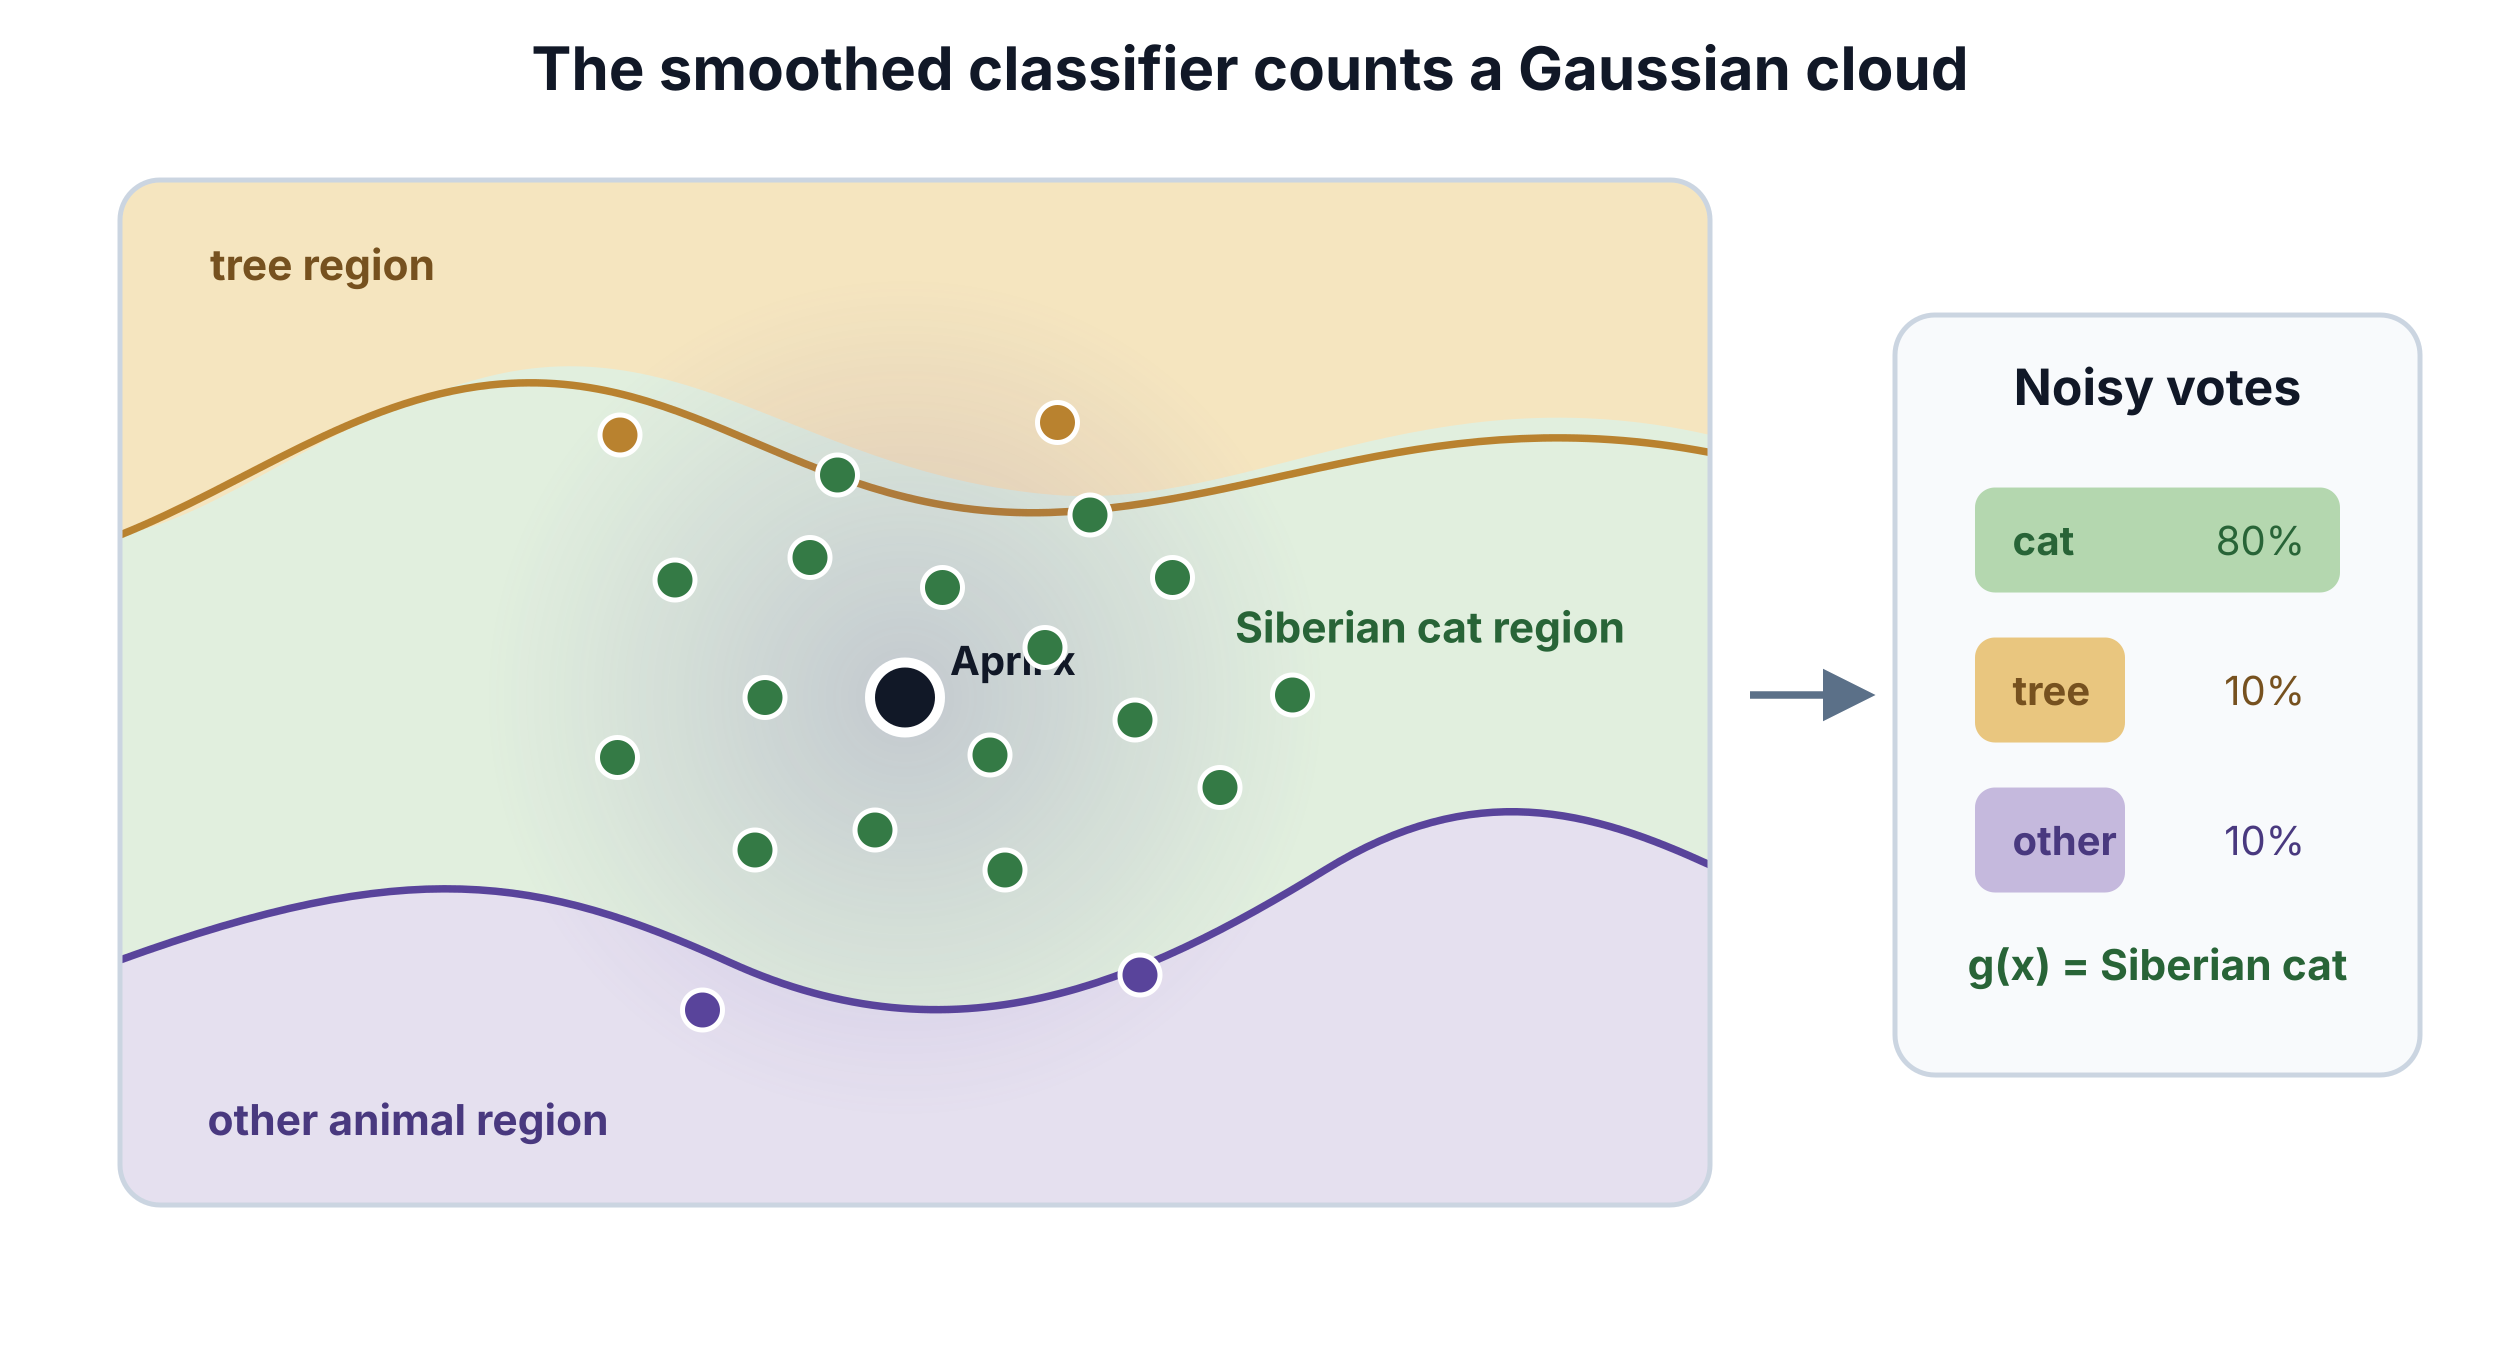
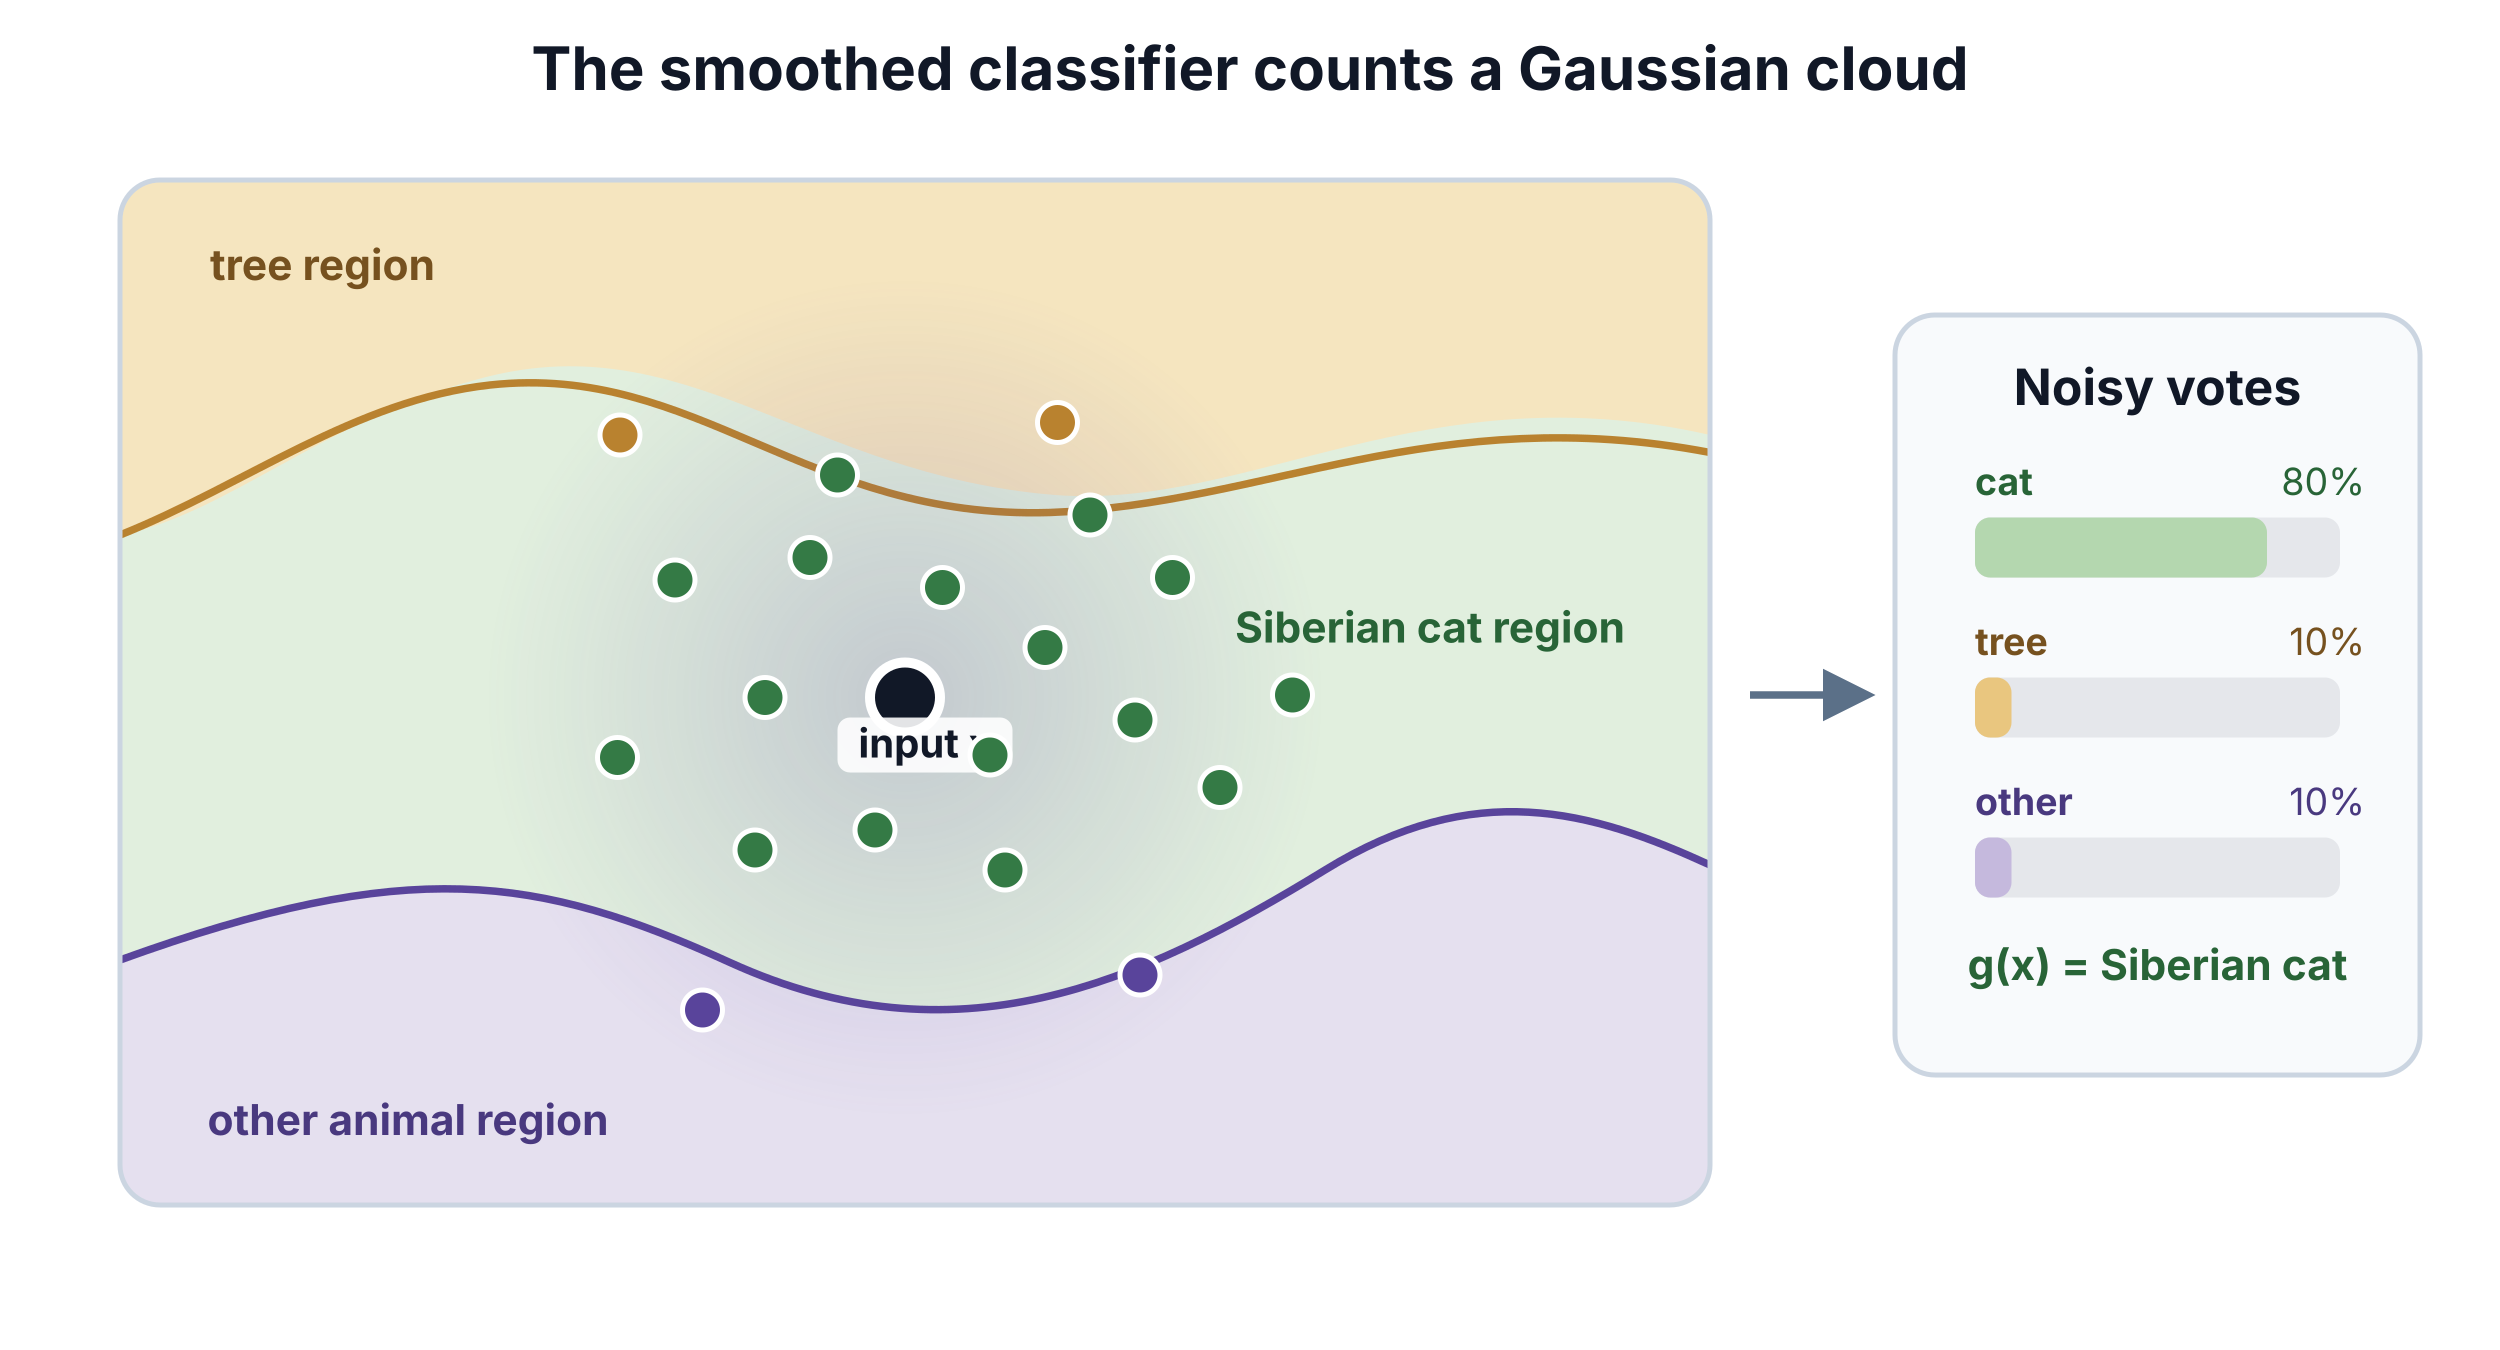
<svg xmlns="http://www.w3.org/2000/svg" viewBox="0 0 1000 540" role="img" aria-labelledby="title desc">
  <defs>
    <radialGradient id="cloud">
      <stop offset="0" stop-color="#59449b" stop-opacity="0.22" />
      <stop offset="1" stop-color="#59449b" stop-opacity="0" />
    </radialGradient>
    <marker id="arrow" viewBox="0 0 10 10" refX="8" refY="5" markerWidth="7" markerHeight="7" orient="auto">
      <path d="M0 0L10 5L0 10Z" fill="#5b7088" />
    </marker>
  </defs>
  <rect width="1000" height="540" fill="#fff" />
  <text x="500" y="36" text-anchor="middle" font-family="-apple-system,BlinkMacSystemFont,'Segoe UI',sans-serif" font-size="24" font-weight="650" fill="#111827">The smoothed classifier counts a Gaussian cloud</text>
  <g font-family="-apple-system,BlinkMacSystemFont,'Segoe UI',sans-serif">
    <clipPath id="panel">
      <rect x="48" y="72" width="636" height="410" rx="16" />
    </clipPath>
    <g clip-path="url(#panel)">
      <rect x="48" y="72" width="636" height="410" fill="#e1efde" />
      <path d="M48 72 H684 V174 C570 148 500 204 422 198 C322 190 274 128 190 152 C130 168 90 206 48 214 Z" fill="#f5e5bf" />
      <path d="M48 384 C164 342 215 350 292 385 C382 426 455 394 530 348 C590 311 636 324 684 346 V482 H48 Z" fill="#e5e0ef" />
      <path d="M48 214 C98 194 142 160 196 154 C279 145 322 208 420 205 C506 202 574 160 684 181" fill="none" stroke="#b9822f" stroke-width="3" />
      <path d="M48 384 C164 342 215 350 292 385 C382 426 455 394 530 348 C590 311 636 324 684 346" fill="none" stroke="#59449b" stroke-width="3" />
      <circle cx="362" cy="279" r="168" fill="url(#cloud)" />
      <circle cx="362" cy="279" r="14" fill="#111827" stroke="#fff" stroke-width="4" />
-       <text x="380" y="270" font-size="16" font-weight="650" fill="#111827">April x</text>
+       <rect x="335" y="287" width="70" height="22" rx="5" fill="#fff" fill-opacity="0.88" />
+       <text x="370" y="303" text-anchor="middle" font-size="16" font-weight="650" fill="#111827">input x</text>
      <g fill="#347a45" stroke="#fff" stroke-width="2">
        <circle cx="270" cy="232" r="8" />
        <circle cx="306" cy="279" r="8" />
        <circle cx="324" cy="223" r="8" />
        <circle cx="350" cy="332" r="8" />
        <circle cx="377" cy="235" r="8" />
        <circle cx="396" cy="302" r="8" />
        <circle cx="418" cy="259" r="8" />
        <circle cx="454" cy="288" r="8" />
        <circle cx="469" cy="231" r="8" />
        <circle cx="402" cy="348" r="8" />
        <circle cx="302" cy="340" r="8" />
        <circle cx="488" cy="315" r="8" />
        <circle cx="247" cy="303" r="8" />
        <circle cx="436" cy="206" r="8" />
        <circle cx="335" cy="190" r="8" />
        <circle cx="517" cy="278" r="8" />
      </g>
      <g fill="#b9822f" stroke="#fff" stroke-width="2">
        <circle cx="248" cy="174" r="8" />
        <circle cx="423" cy="169" r="8" />
      </g>
      <g fill="#59449b" stroke="#fff" stroke-width="2">
        <circle cx="281" cy="404" r="8" />
        <circle cx="456" cy="390" r="8" />
      </g>
      <text x="84" y="112" font-size="17" font-weight="650" fill="#76511f">tree region</text>
      <text x="650" y="257" text-anchor="end" font-size="17" font-weight="650" fill="#286437">Siberian cat region</text>
      <text x="83" y="454" font-size="17" font-weight="650" fill="#49397f">other animal region</text>
    </g>
    <rect x="48" y="72" width="636" height="410" rx="16" fill="none" stroke="#cbd5e1" stroke-width="2" />
    <line x1="700" y1="278" x2="746" y2="278" stroke="#5b7088" stroke-width="3" marker-end="url(#arrow)" />
    <rect x="758" y="126" width="210" height="304" rx="16" fill="#f8fafc" stroke="#cbd5e1" stroke-width="2" />
    <text x="863" y="162" text-anchor="middle" font-size="20" font-weight="650" fill="#111827">Noisy votes</text>
-     <rect x="790" y="195" width="146" height="42" rx="8" fill="#b4d7af" />
-     <text x="805" y="222" font-size="16" font-weight="650" fill="#286437">cat</text>
-     <text x="922" y="222" text-anchor="end" font-size="16" fill="#286437">80%</text>
-     <rect x="790" y="255" width="60" height="42" rx="8" fill="#e9c67f" />
-     <text x="805" y="282" font-size="16" font-weight="650" fill="#76511f">tree</text>
-     <text x="922" y="282" text-anchor="end" font-size="16" fill="#76511f">10%</text>
-     <rect x="790" y="315" width="60" height="42" rx="8" fill="#c5b9dd" />
-     <text x="805" y="342" font-size="16" font-weight="650" fill="#49397f">other</text>
-     <text x="922" y="342" text-anchor="end" font-size="16" fill="#49397f">10%</text>
+     <text x="790" y="198" font-size="15" font-weight="650" fill="#286437">cat</text>
+     <text x="946" y="198" text-anchor="end" font-size="15" fill="#286437">80%</text>
+     <rect x="790" y="207" width="146" height="24" rx="6" fill="#e5e7eb" />
+     <rect x="790" y="207" width="116.8" height="24" rx="6" fill="#b4d7af" />
+     <text x="790" y="262" font-size="15" font-weight="650" fill="#76511f">tree</text>
+     <text x="946" y="262" text-anchor="end" font-size="15" fill="#76511f">10%</text>
+     <rect x="790" y="271" width="146" height="24" rx="6" fill="#e5e7eb" />
+     <rect x="790" y="271" width="14.6" height="24" rx="6" fill="#e9c67f" />
+     <text x="790" y="326" font-size="15" font-weight="650" fill="#49397f">other</text>
+     <text x="946" y="326" text-anchor="end" font-size="15" fill="#49397f">10%</text>
+     <rect x="790" y="335" width="146" height="24" rx="6" fill="#e5e7eb" />
+     <rect x="790" y="335" width="14.6" height="24" rx="6" fill="#c5b9dd" />
    <text x="863" y="392" text-anchor="middle" font-size="17" font-weight="700" fill="#286437">g(x) = Siberian cat</text>
  </g>
</svg>
